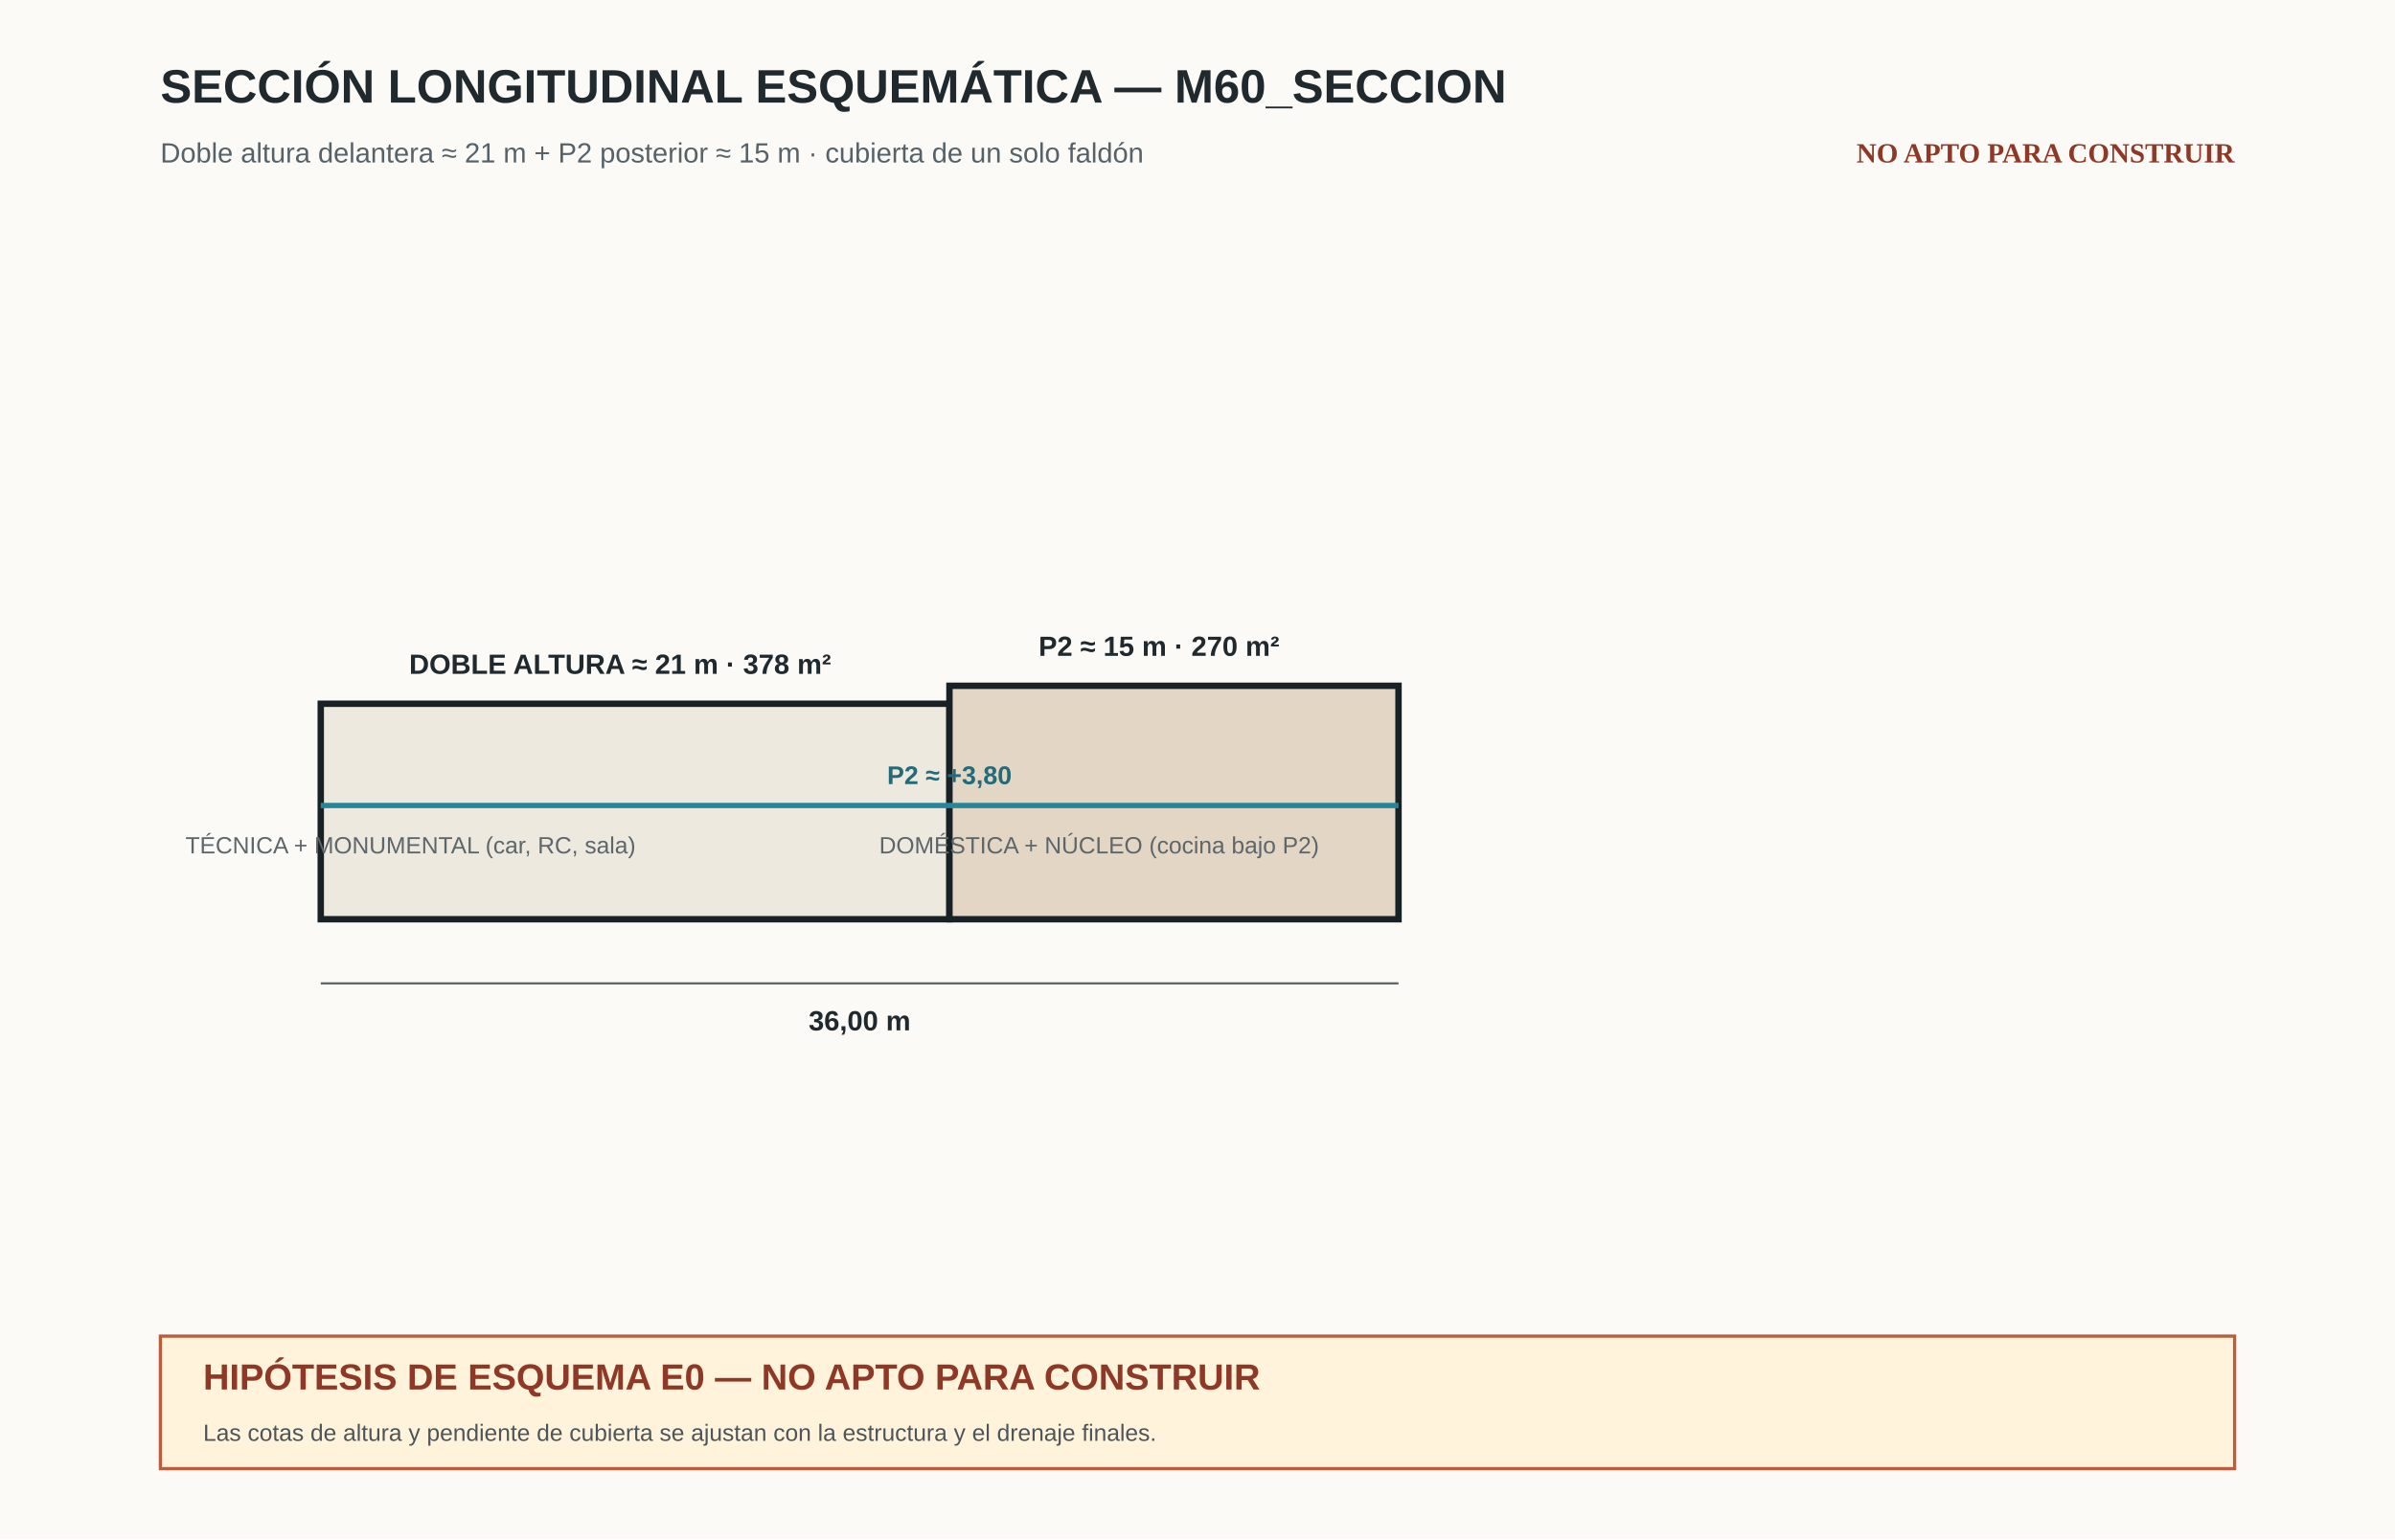
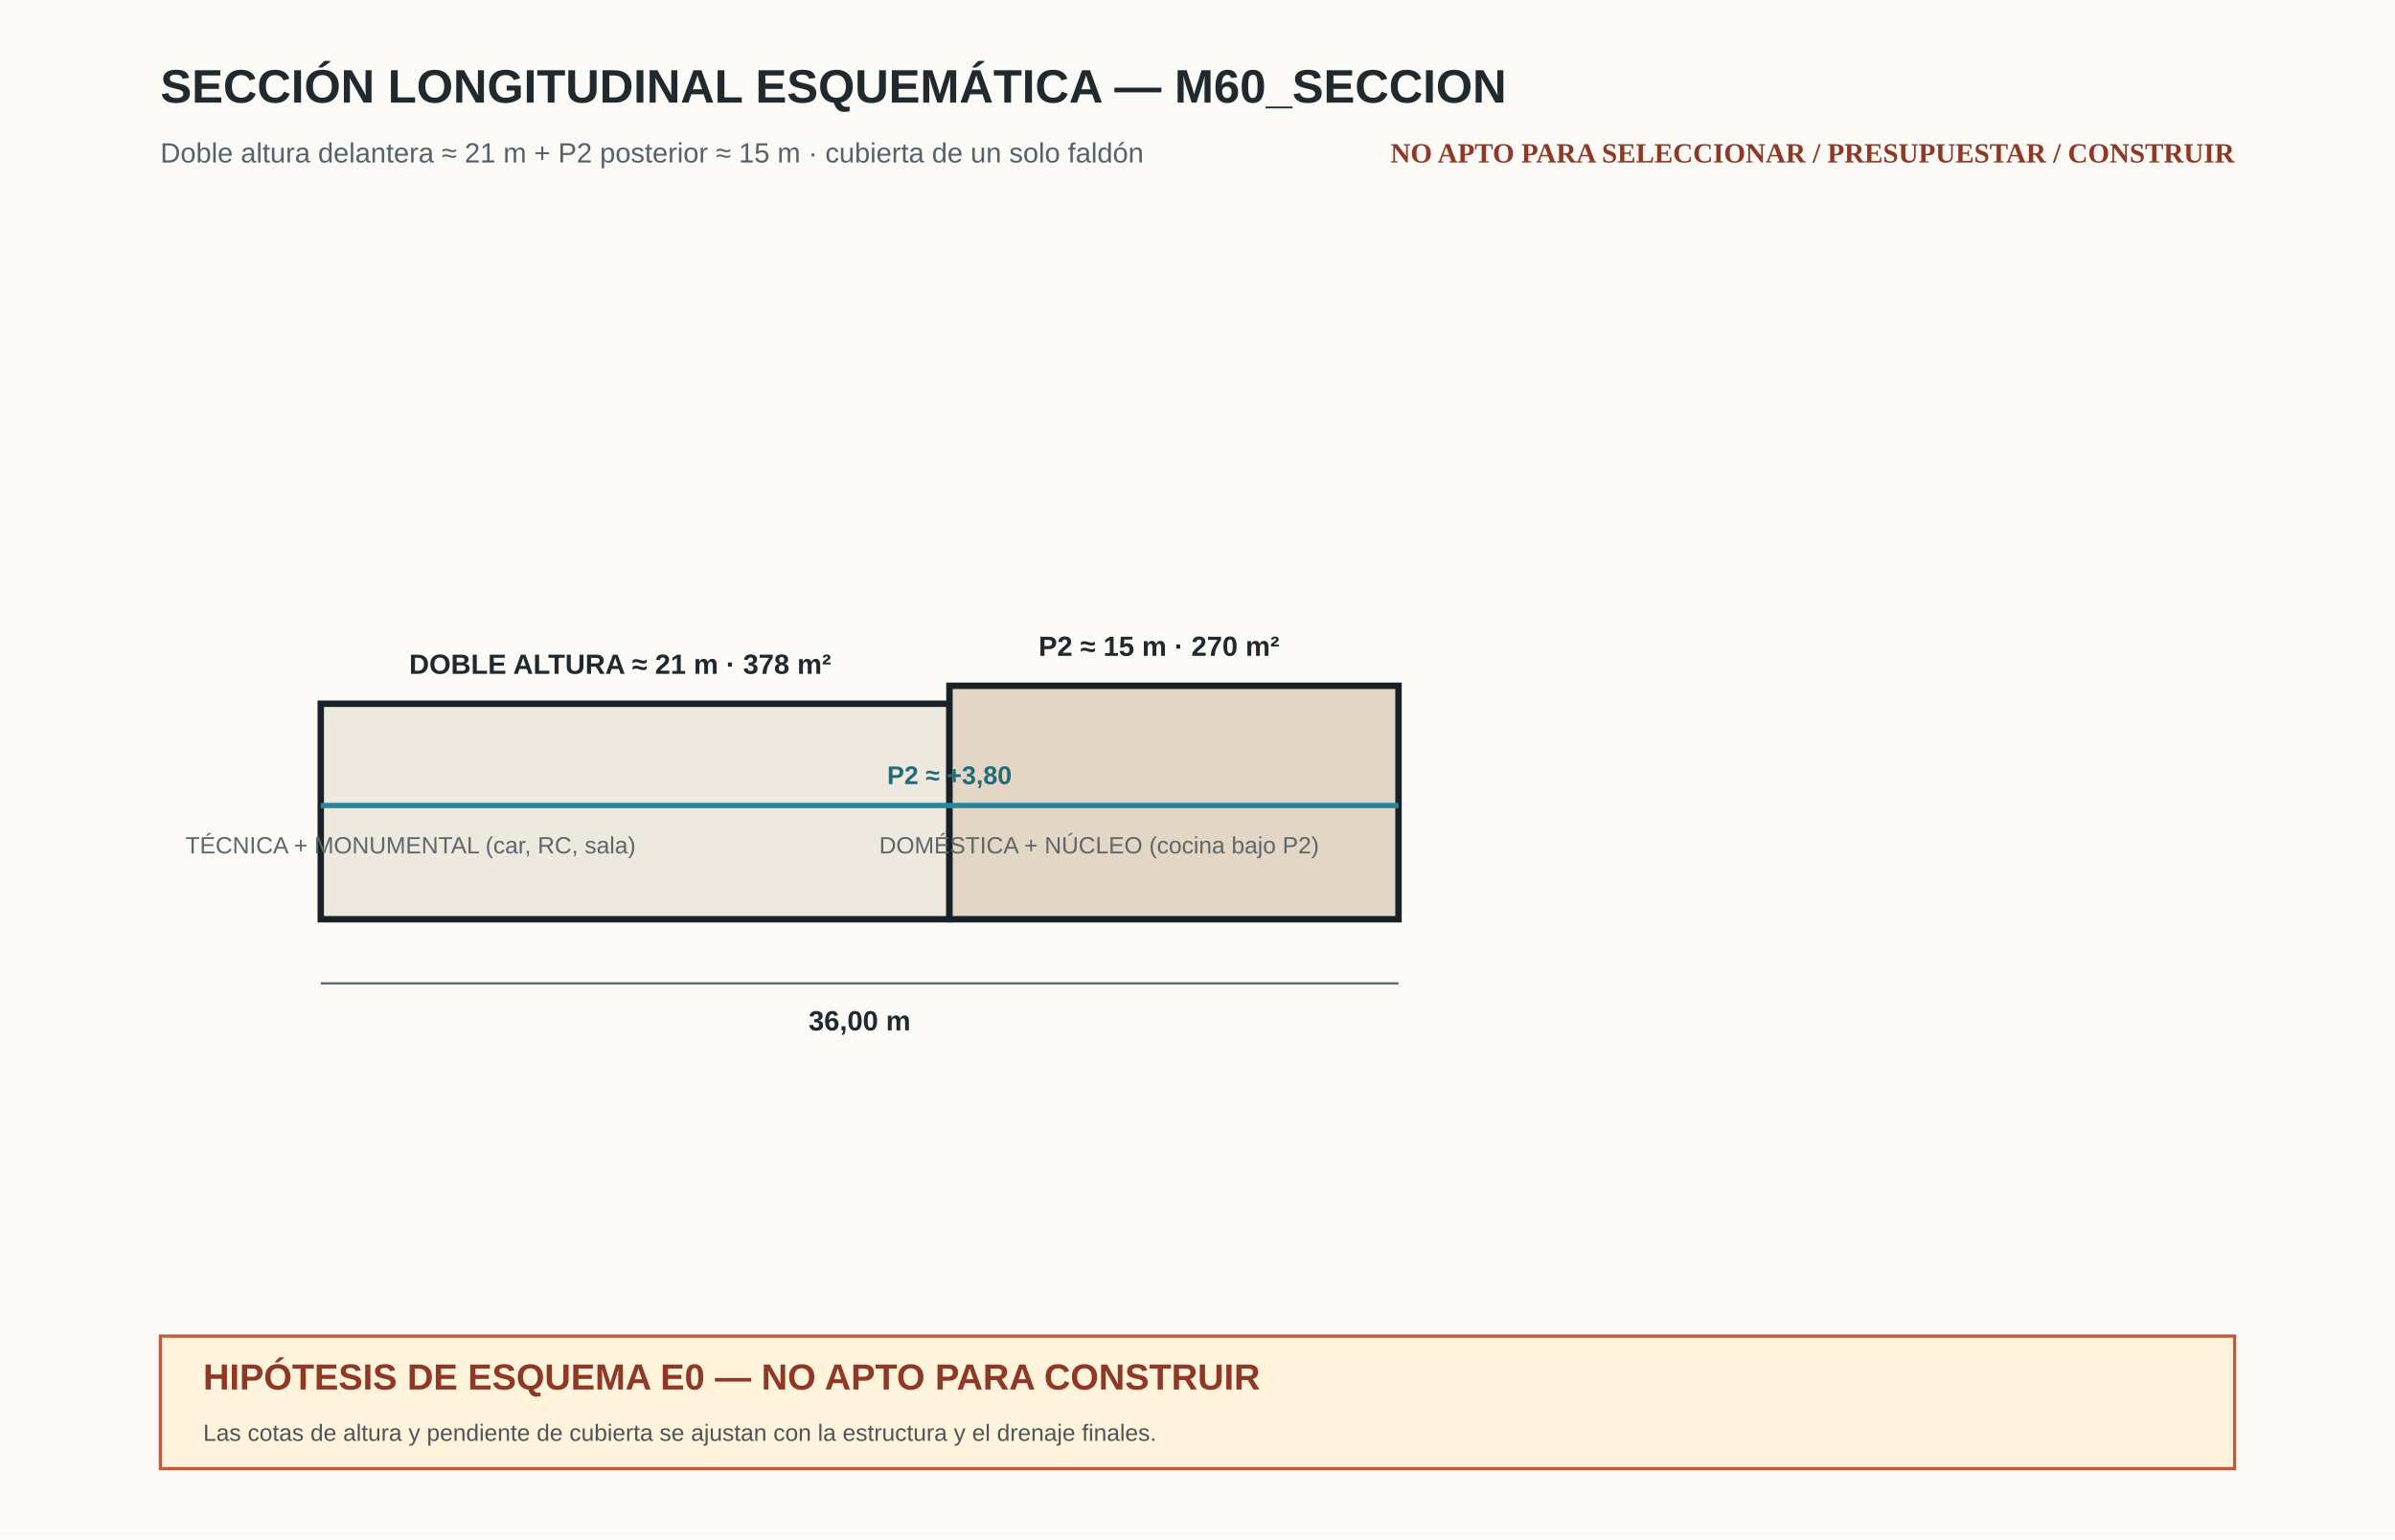
<svg xmlns="http://www.w3.org/2000/svg" width="1120" height="720" viewBox="0 0 1120 720">
  <rect width="1120" height="720" fill="#fbfaf7" />
  <text x="75" y="48" font-family="Arial" font-size="22" font-weight="700" fill="#20292e">SECCIÓN LONGITUDINAL ESQUEMÁTICA — M60_SECCION</text>
  <text x="75" y="76" font-family="Arial" font-size="13" fill="#566269">Doble altura delantera ≈ 21 m + P2 posterior ≈ 15 m · cubierta de un solo faldón</text>
-   <text x="1045" y="76" text-anchor="end" font-size="13" font-weight="700" fill="#8e3825">NO APTO PARA CONSTRUIR</text>
+   <text x="1045" y="76" text-anchor="end" font-size="13" font-weight="700" fill="#8e3825">NO APTO PARA SELECCIONAR / PRESUPUESTAR / CONSTRUIR</text>
  <g font-family="Arial" fill="#20292e">
    <rect x="150.0" y="329.2" width="294.0" height="100.8" fill="#eee9df" stroke="#172126" stroke-width="3" />
    <rect x="444.0" y="320.8" width="210.0" height="109.2" fill="#e3d6c4" stroke="#172126" stroke-width="3" />
    <line x1="150.0" y1="376.8" x2="654.0" y2="376.8" stroke="#27859a" stroke-width="2.5" />
    <text x="444.0" y="366.8" text-anchor="middle" font-size="12" font-weight="700" fill="#246b7a">P2 ≈ +3,80</text>
    <text x="290.0" y="315.2" text-anchor="middle" font-size="13" font-weight="700">DOBLE ALTURA ≈ 21 m · 378 m²</text>
    <text x="542.0" y="306.8" text-anchor="middle" font-size="13" font-weight="700">P2 ≈ 15 m · 270 m²</text>
    <text x="192.0" y="399.2" text-anchor="middle" font-size="11" fill="#5c666b">TÉCNICA + MONUMENTAL (car, RC, sala)</text>
    <text x="514.0" y="399.2" text-anchor="middle" font-size="11" fill="#5c666b">DOMÉSTICA + NÚCLEO (cocina bajo P2)</text>
    <line x1="150.0" y1="460.0" x2="654.0" y2="460.0" stroke="#566269" stroke-width="1" />
    <text x="402.0" y="482.0" text-anchor="middle" font-size="13" font-weight="700">36,00 m</text>
  </g>
  <rect x="75" y="625" width="970" height="62" fill="#fff3dc" stroke="#bc5c3c" stroke-width="1.5" />
  <text x="95" y="650" font-family="Arial" font-size="17" font-weight="700" fill="#8e3825">HIPÓTESIS DE ESQUEMA E0 — NO APTO PARA CONSTRUIR</text>
  <text x="95" y="674" font-family="Arial" font-size="11" fill="#4d5559">Las cotas de altura y pendiente de cubierta se ajustan con la estructura y el drenaje finales.</text>
</svg>
